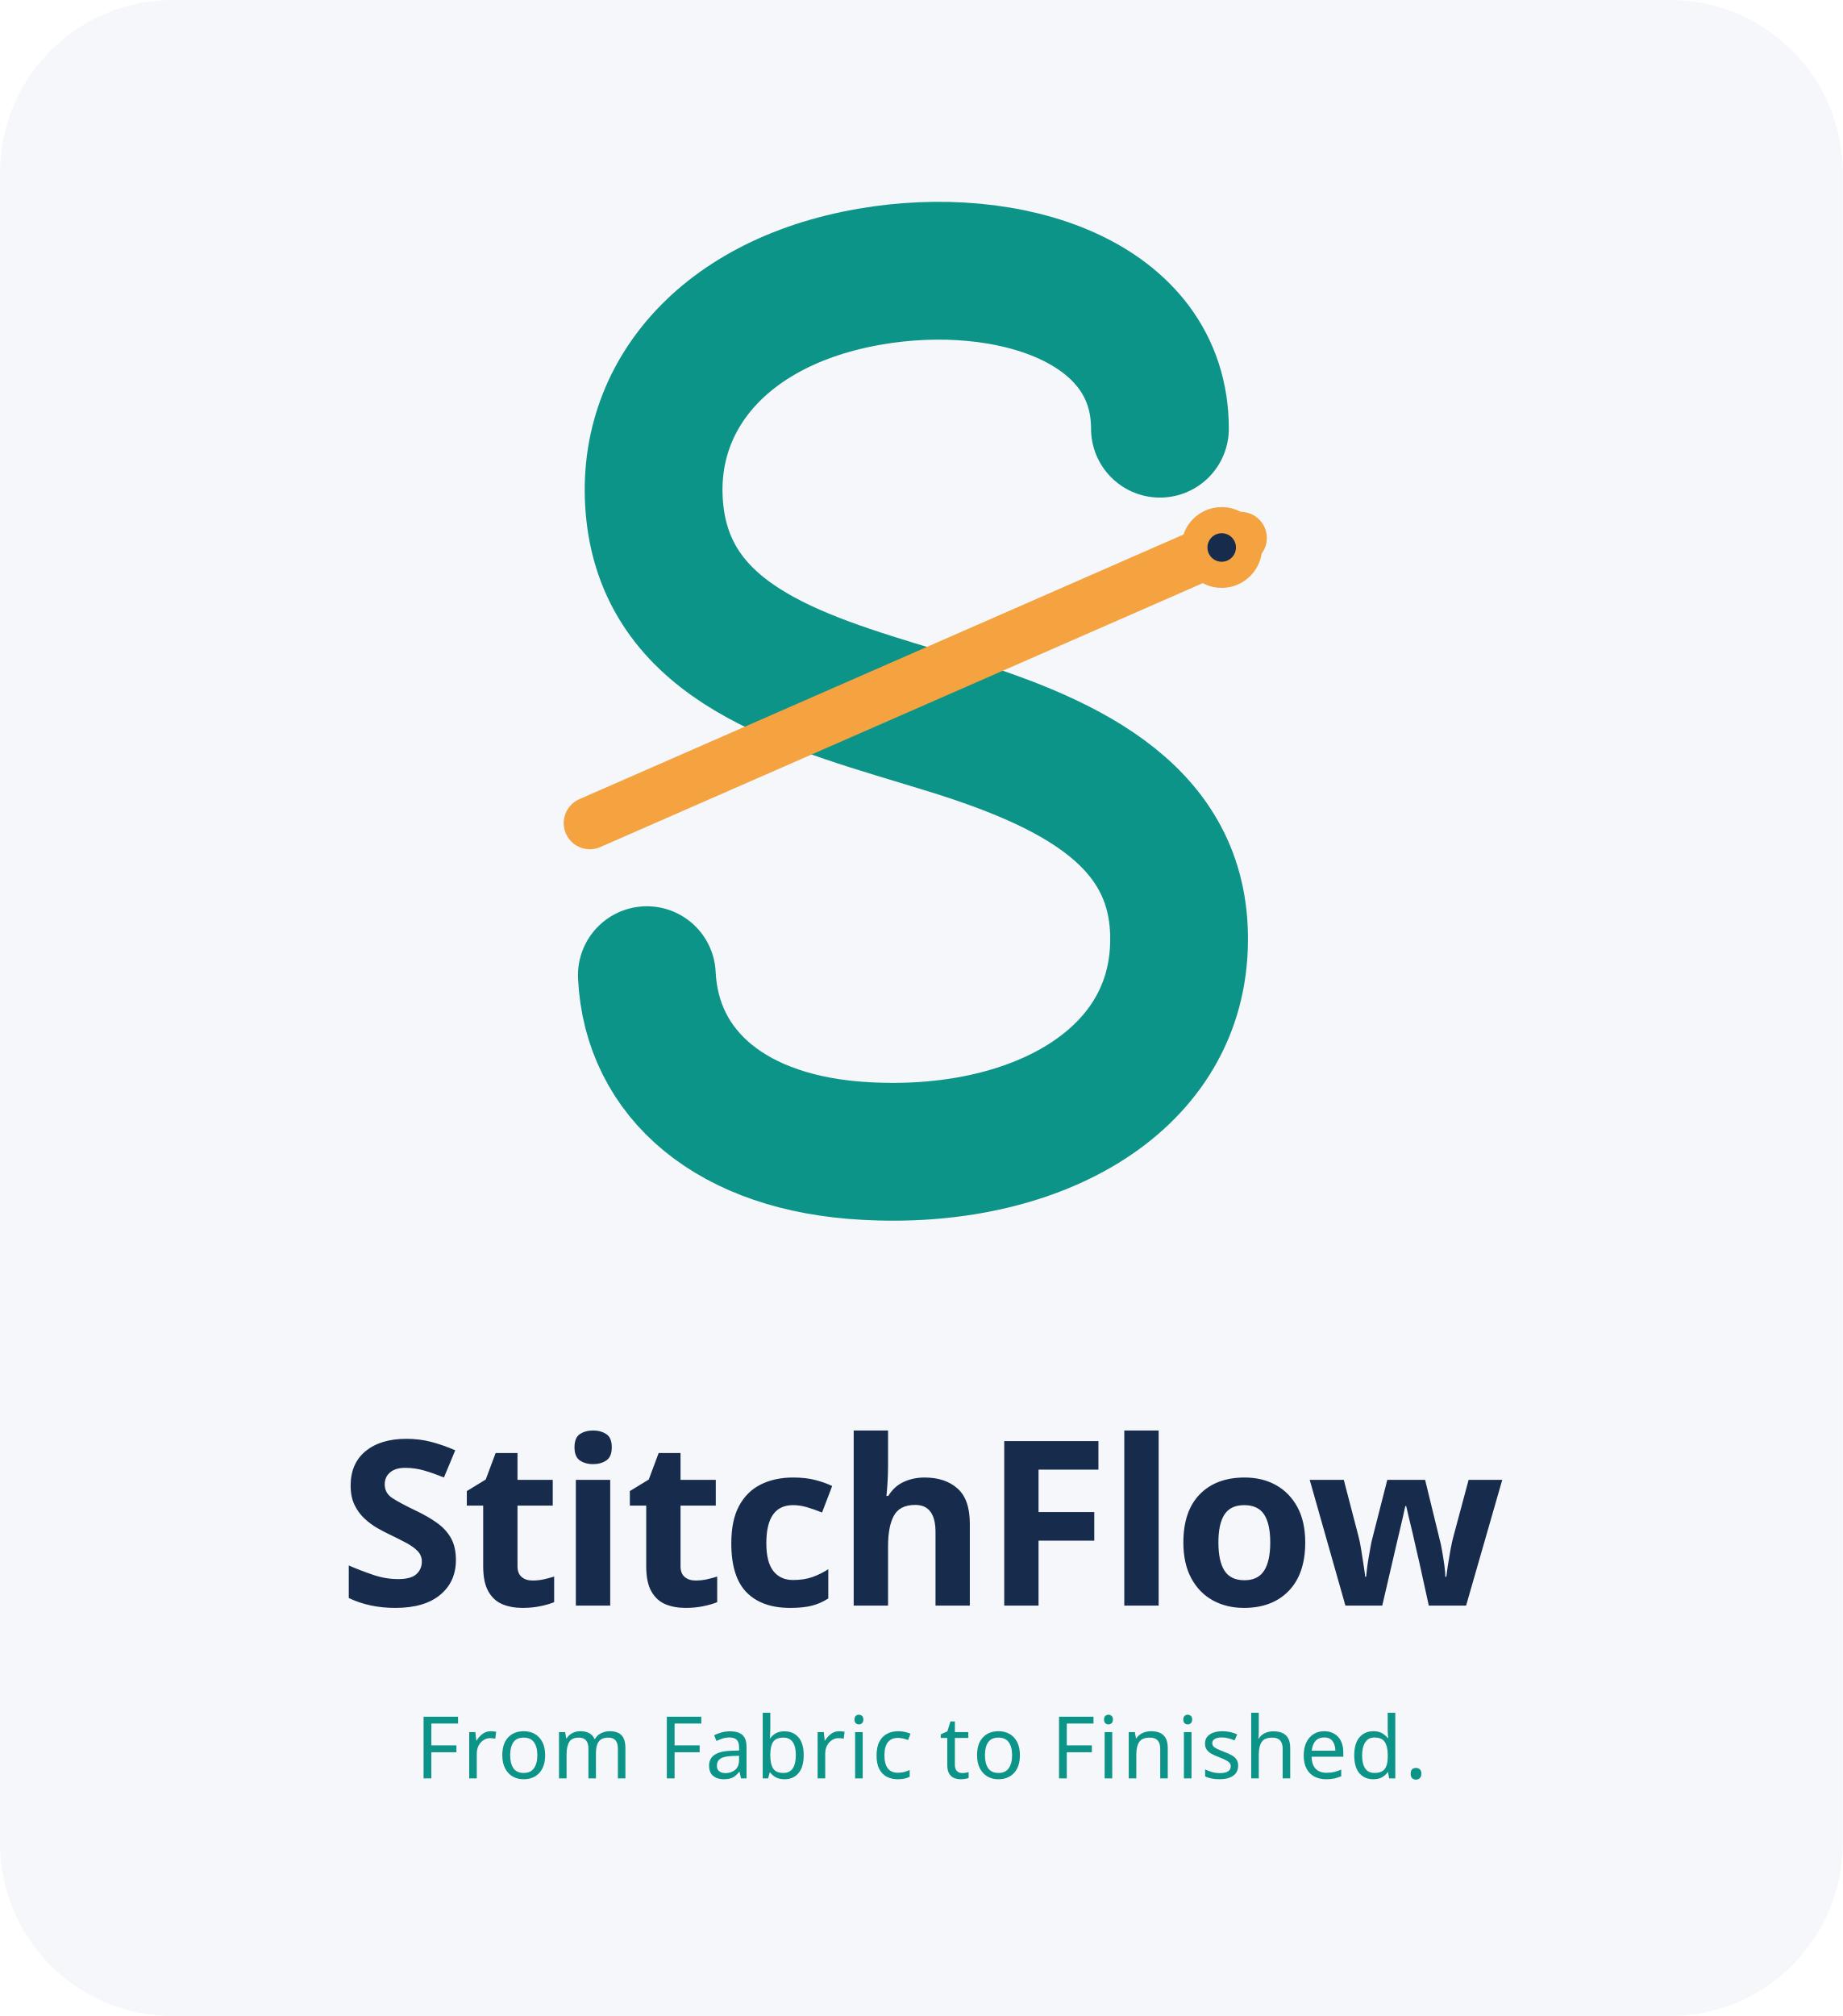
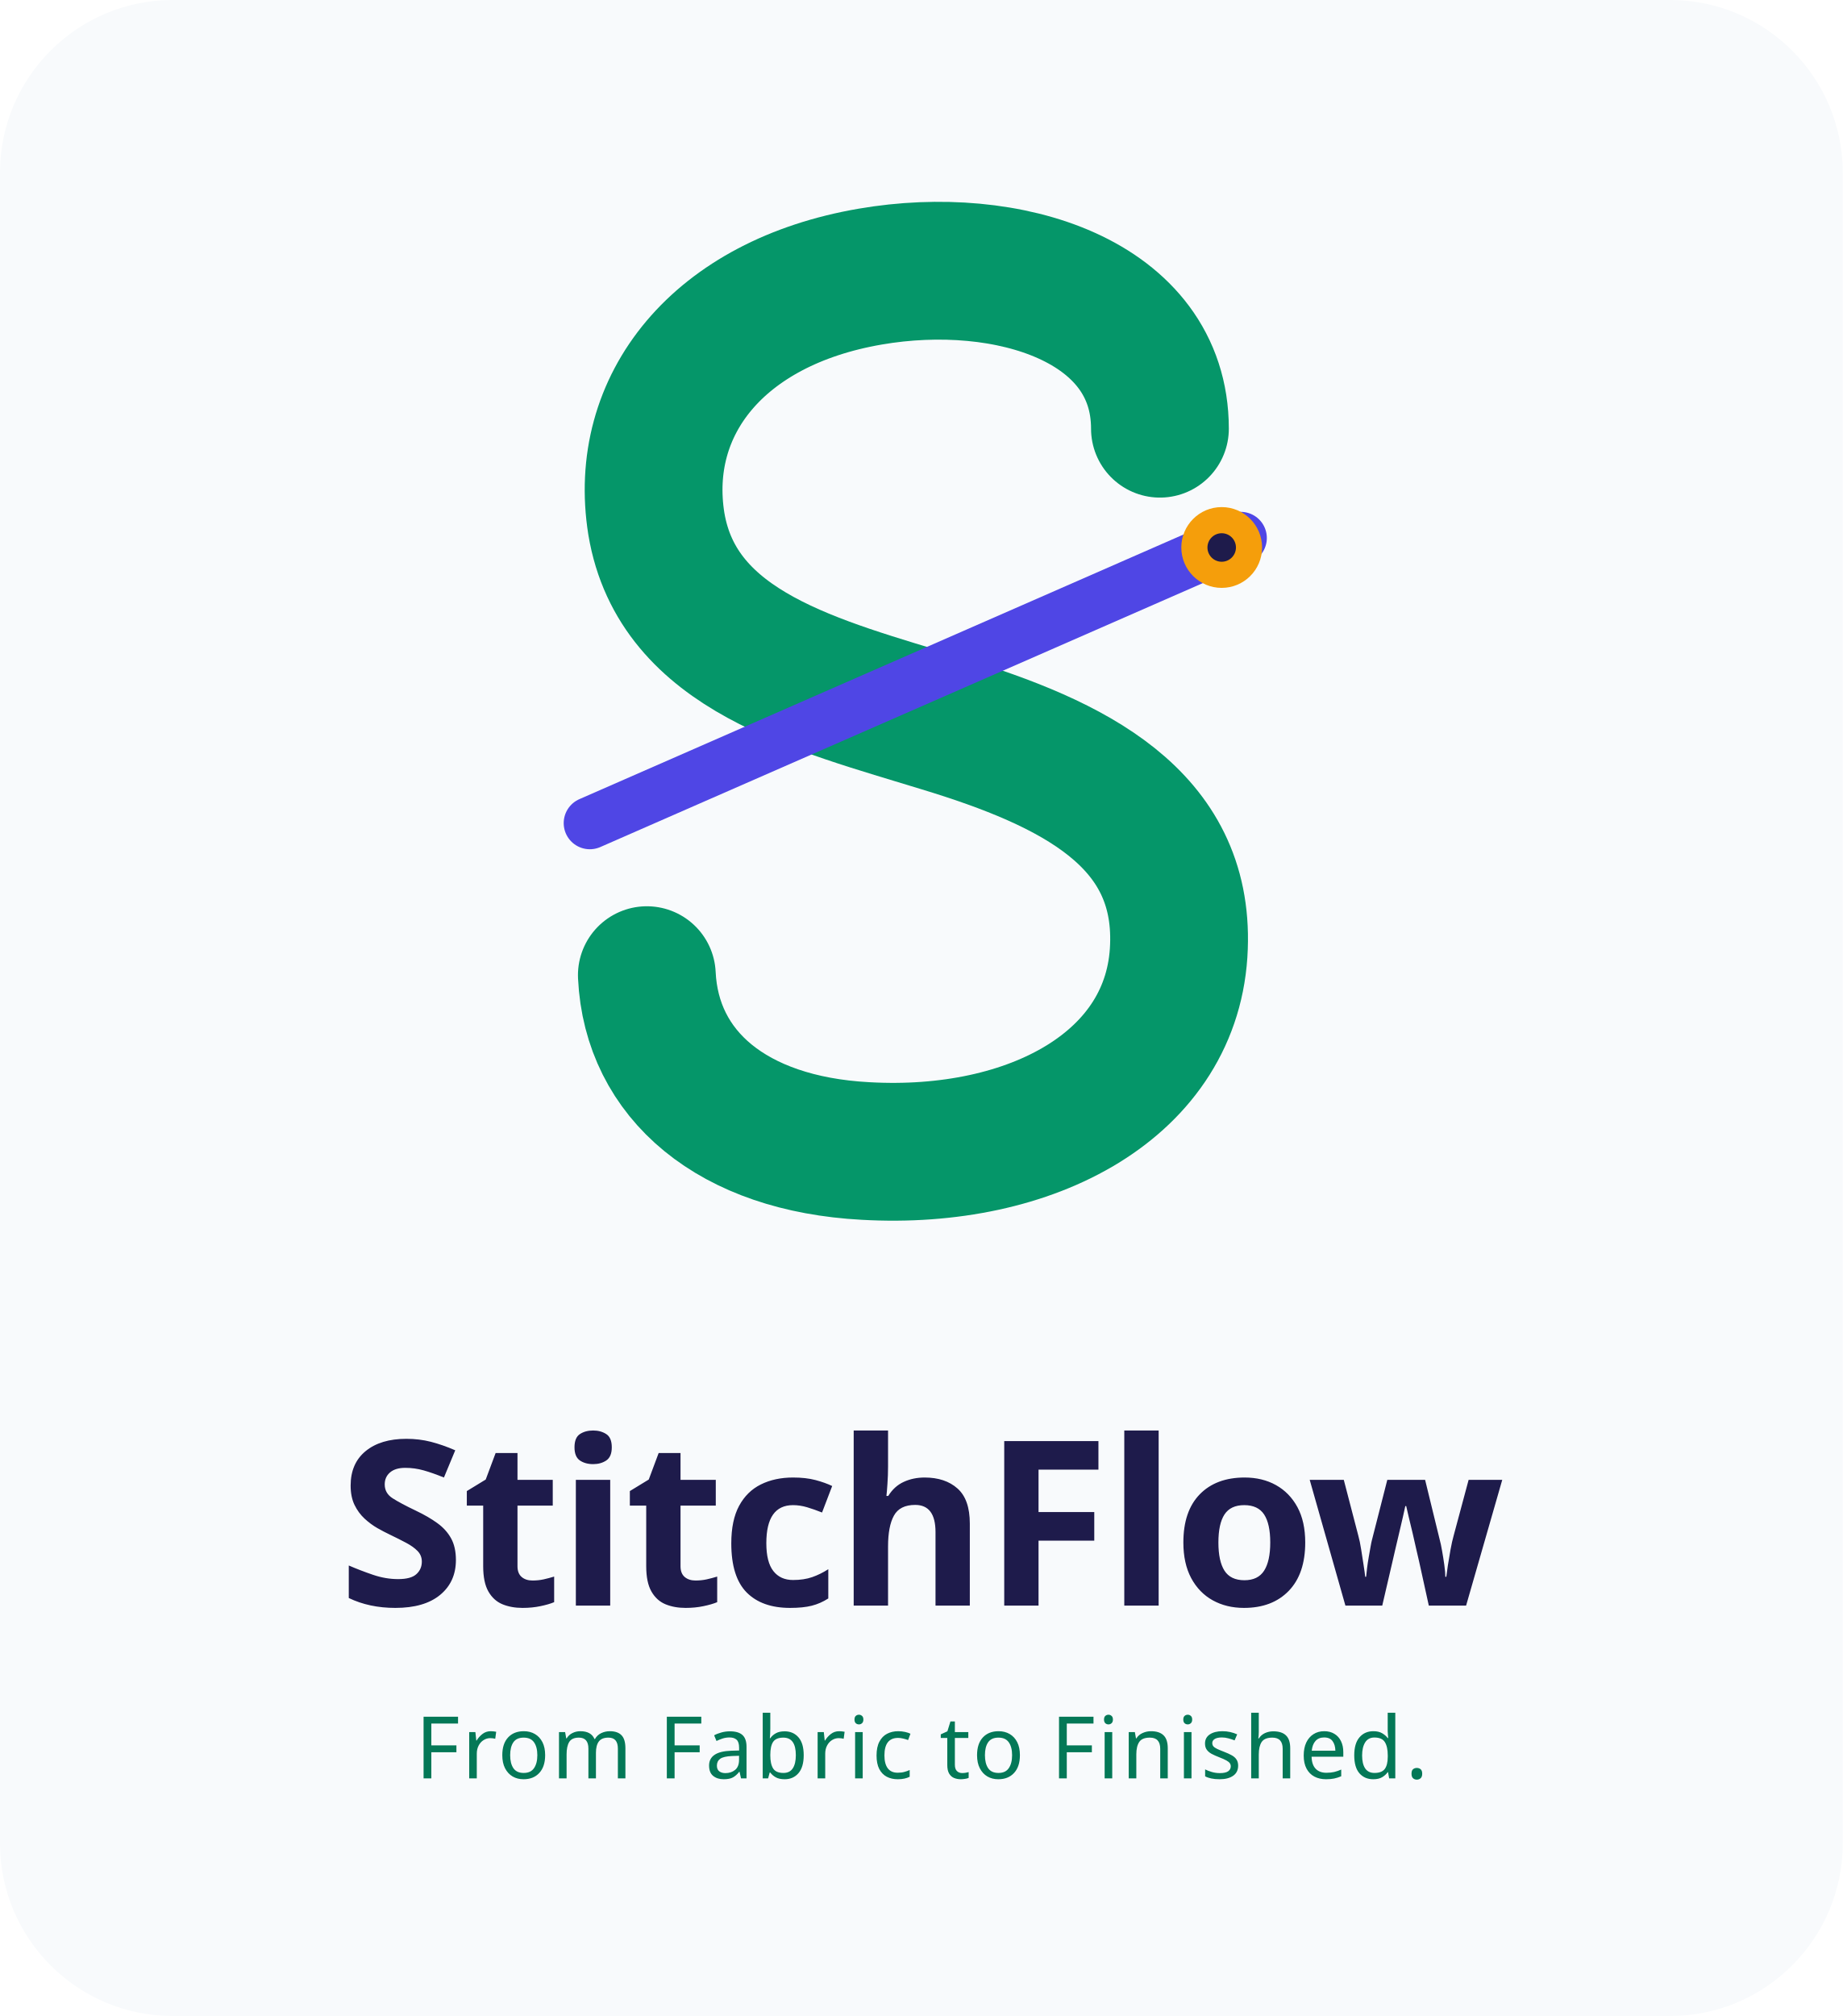
<svg xmlns="http://www.w3.org/2000/svg" viewBox="0 0 512 560" width="512" height="560">
-   <rect width="512" height="560" rx="48" fill="#F5F7FA" />
+   <rect width="512" height="560" rx="48" fill="#F8FAFC" />
  <g transform="translate(86, 28) scale(0.66)">
-     <path d="M 358 138            C 358 84, 294 64, 236 74            C 172 85, 138 128, 146 178            C 155 232, 214 246, 266 262            C 322 279, 368 302, 366 356            C 364 414, 304 446, 234 442            C 178 439, 144 410, 142 368" fill="none" stroke="#0D9488" stroke-width="58" stroke-linecap="round" stroke-linejoin="round" />
-     <path d="M 118 304 L 392 184" fill="none" stroke="#F4A340" stroke-width="22" stroke-linecap="round" />
-     <circle cx="384" cy="188" r="17" fill="#F4A340" />
-     <circle cx="384" cy="188" r="6" fill="#172B4D" />
+     <path d="M 358 138            C 358 84, 294 64, 236 74            C 172 85, 138 128, 146 178            C 155 232, 214 246, 266 262            C 322 279, 368 302, 366 356            C 364 414, 304 446, 234 442            C 178 439, 144 410, 142 368" fill="none" stroke="#059669" stroke-width="58" stroke-linecap="round" stroke-linejoin="round" />
+     <path d="M 118 304 L 392 184" fill="none" stroke="#4F46E5" stroke-width="22" stroke-linecap="round" />
+     <circle cx="384" cy="188" r="17" fill="#F59E0B" />
+     <circle cx="384" cy="188" r="6" fill="#1E1B4B" />
  </g>
-   <text x="256" y="446" text-anchor="middle" font-family="Noto Sans, Segoe UI, sans-serif" font-size="64" font-weight="700" fill="#172B4D" letter-spacing="-1">StitchFlow</text>
-   <text x="256" y="494" text-anchor="middle" font-family="Noto Sans, Segoe UI, sans-serif" font-size="24" font-weight="500" fill="#0D9488" letter-spacing="0.5">From Fabric to Finished.</text>
+   <text x="256" y="446" text-anchor="middle" font-family="Noto Sans Gujarati, Noto Sans, Segoe UI, sans-serif" font-size="64" font-weight="700" fill="#1E1B4B" letter-spacing="-1">StitchFlow</text>
+   <text x="256" y="494" text-anchor="middle" font-family="Noto Sans Gujarati, Noto Sans, Segoe UI, sans-serif" font-size="24" font-weight="500" fill="#047857" letter-spacing="0.5">From Fabric to Finished.</text>
</svg>
